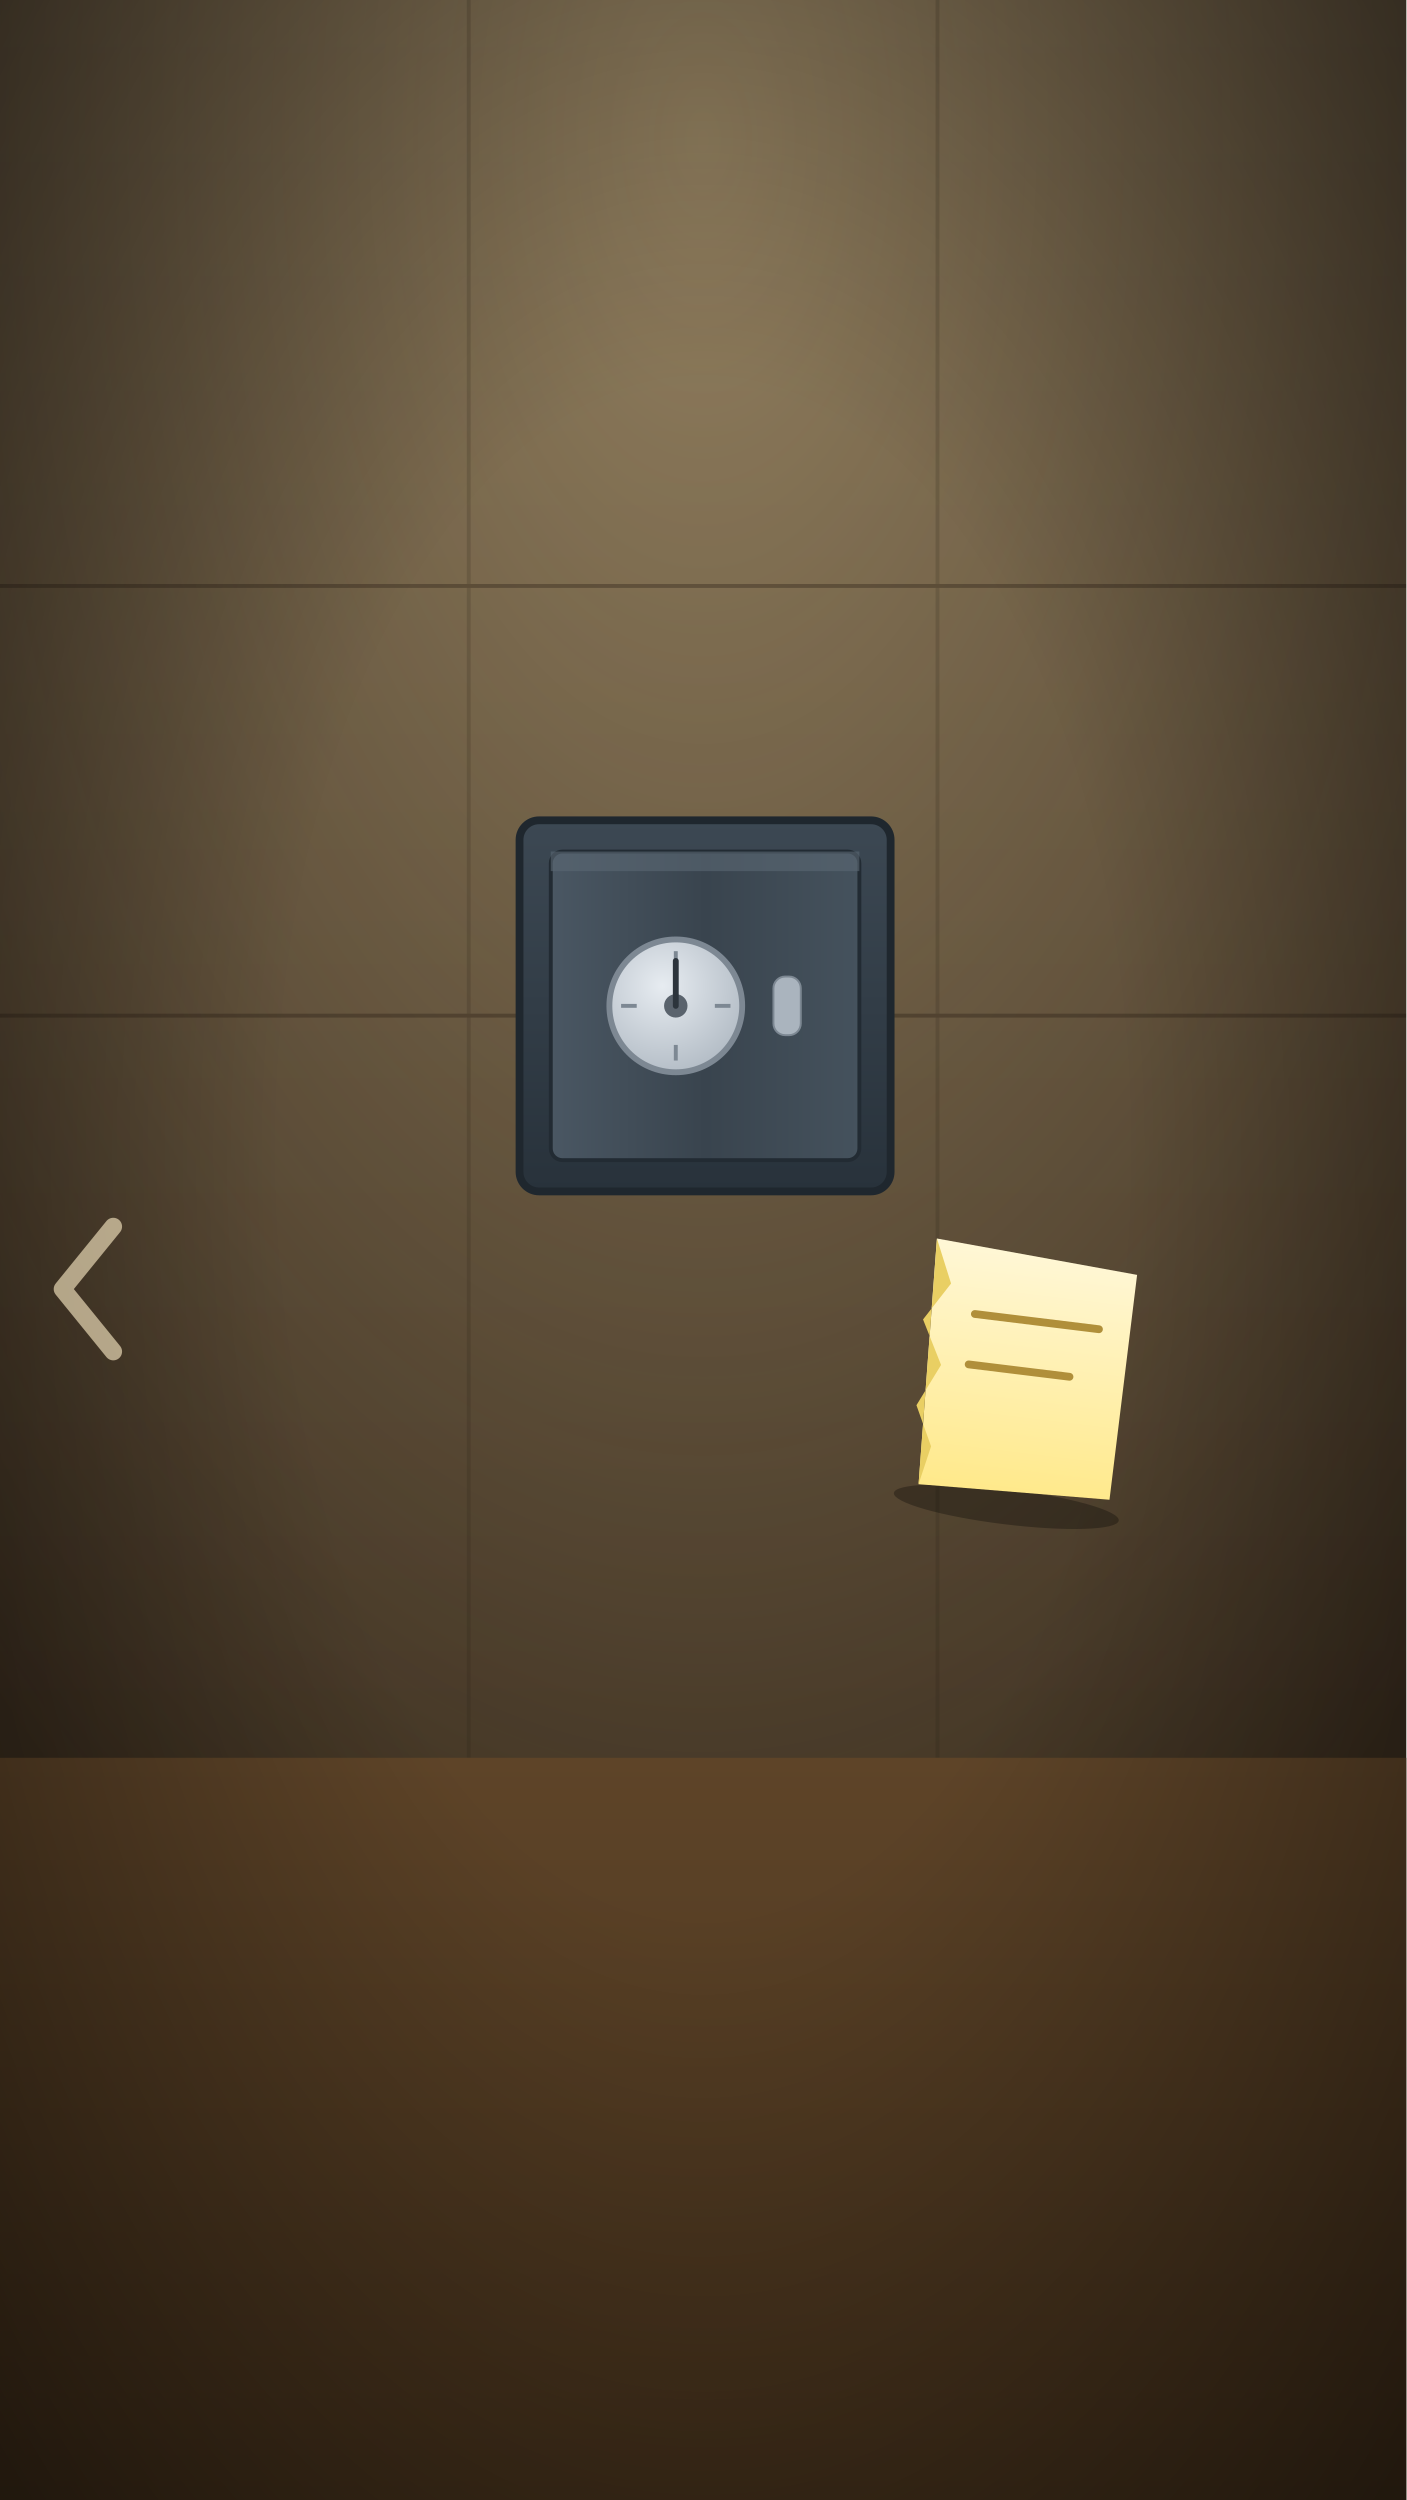
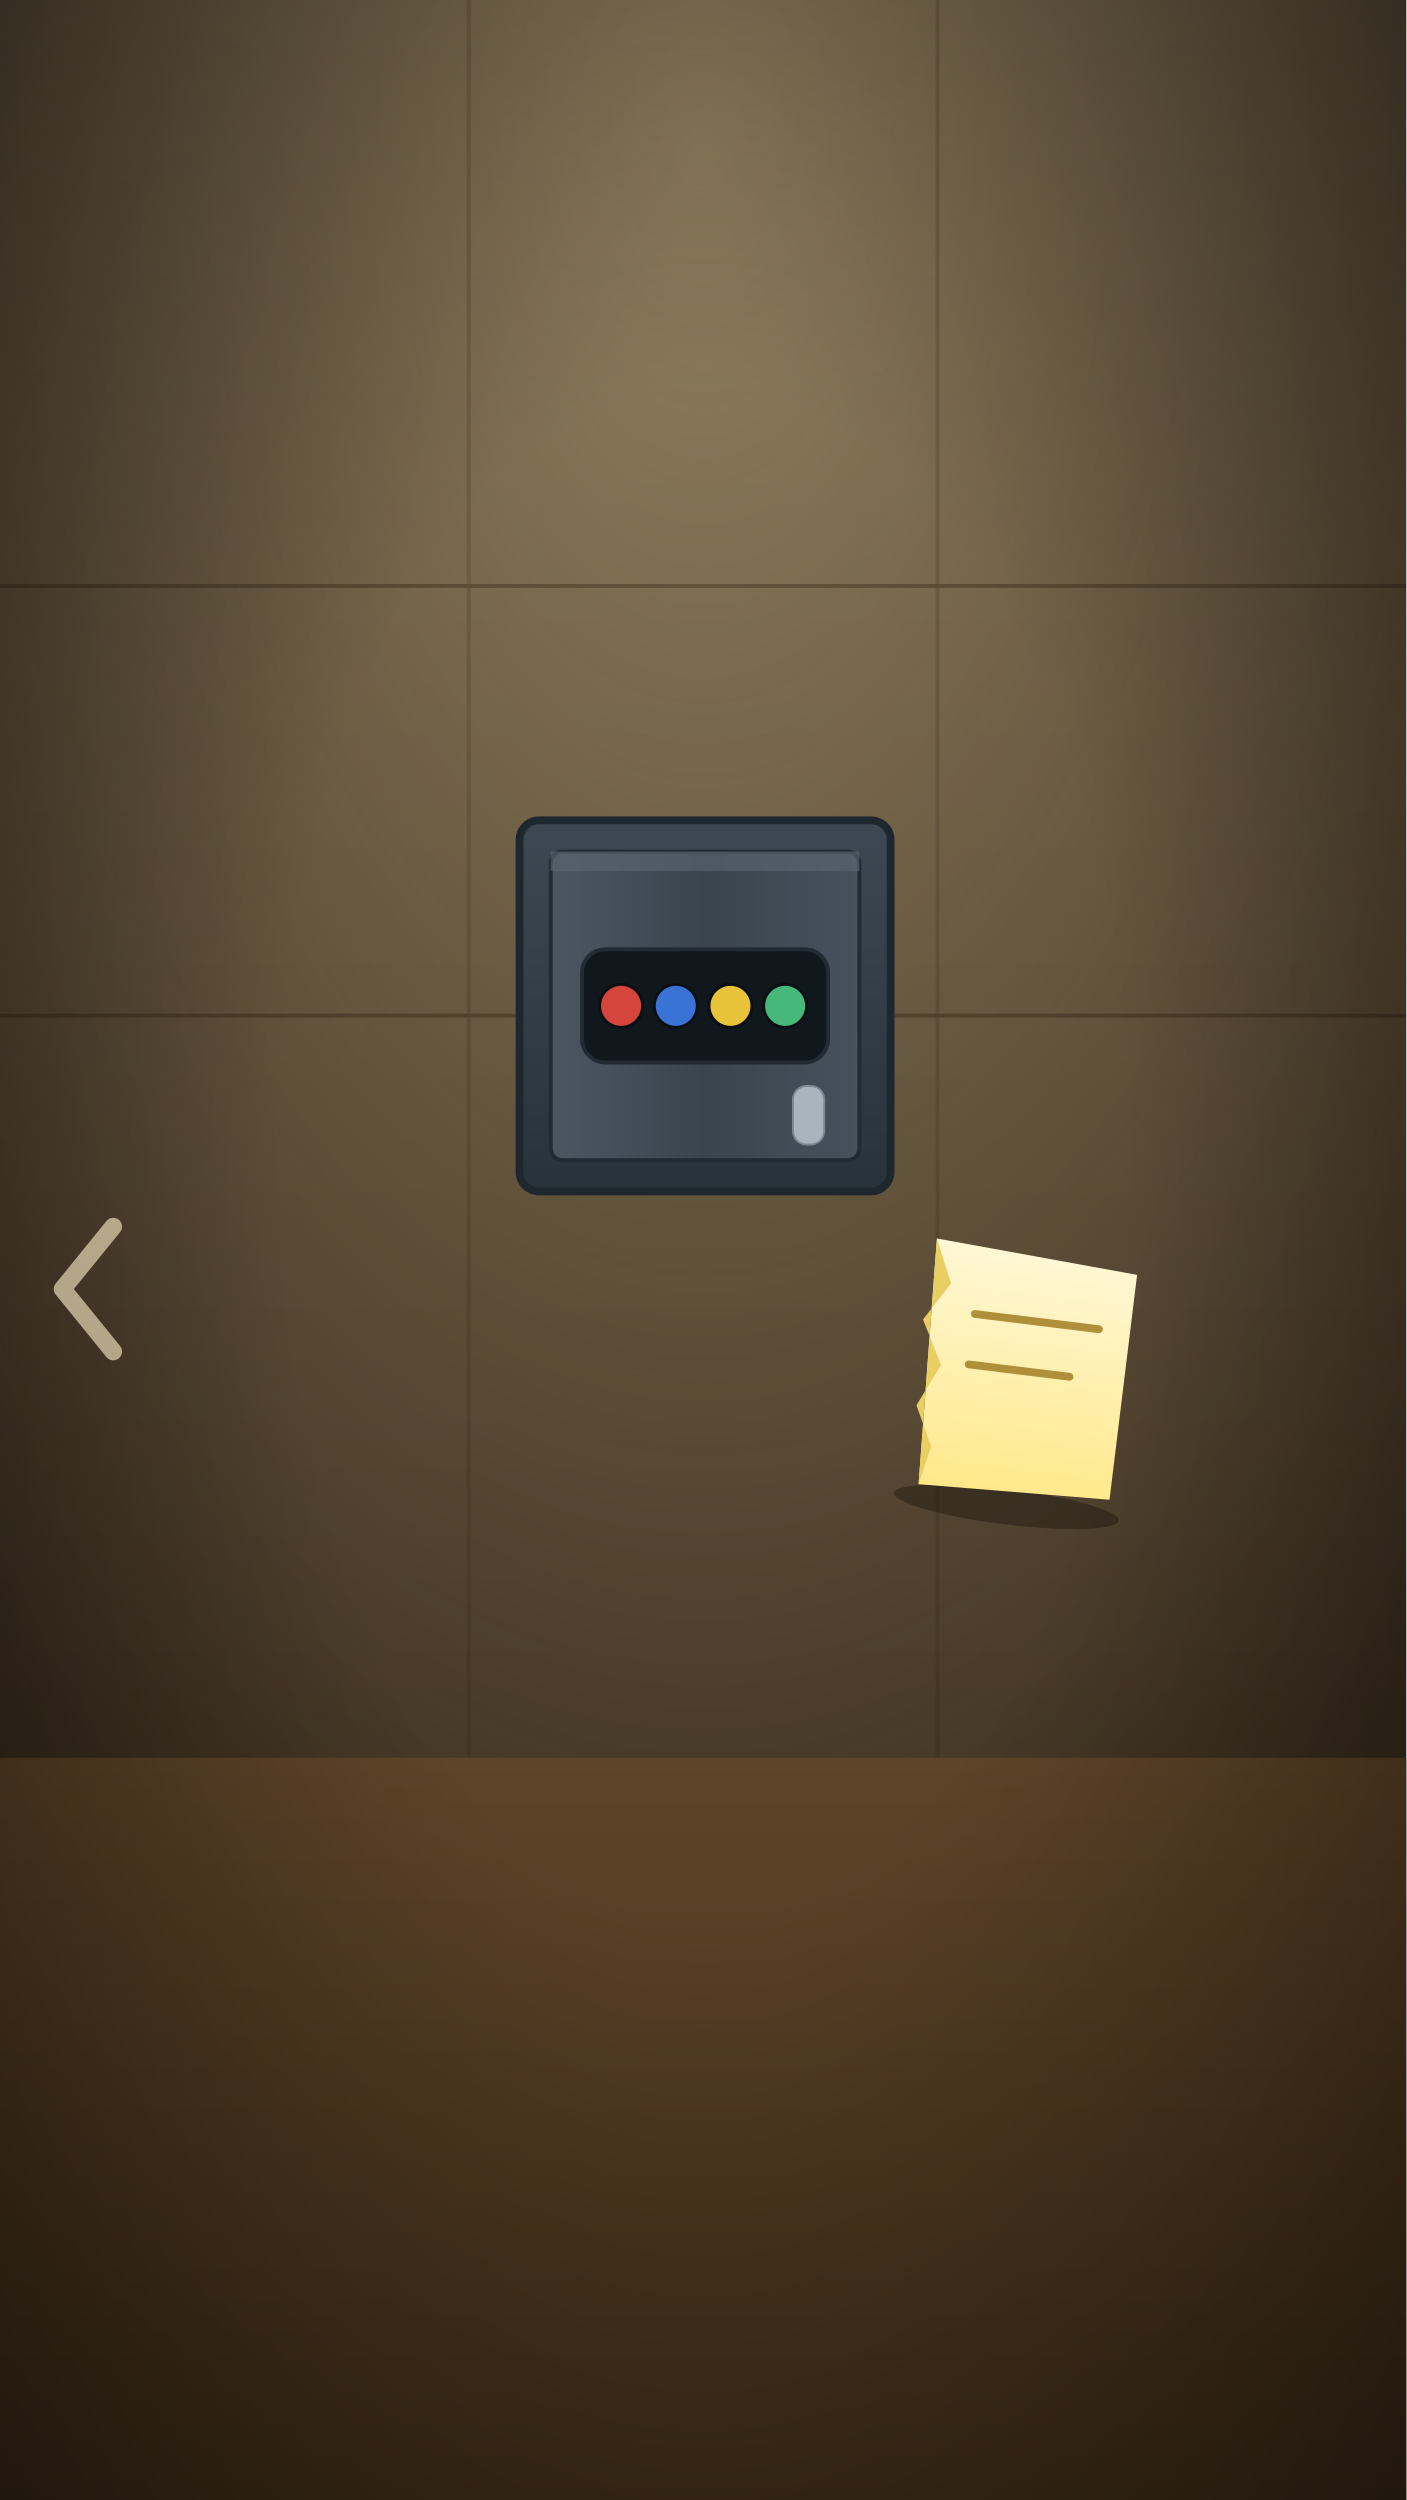
<svg xmlns="http://www.w3.org/2000/svg" viewBox="0 0 720 1280" preserveAspectRatio="xMidYMid slice">
  <defs>
    <linearGradient id="wallV" x1="0" y1="0" x2="0" y2="1">
      <stop offset="0" stop-color="#4a3c2c" />
      <stop offset="1" stop-color="#332618" />
    </linearGradient>
    <radialGradient id="topLight" cx="0.5" cy="0.06" r="0.8">
      <stop offset="0" stop-color="#ffe6ad" stop-opacity="0.4" />
      <stop offset="1" stop-color="#ffe6ad" stop-opacity="0" />
    </radialGradient>
    <radialGradient id="vignette" cx="0.5" cy="0.46" r="0.72">
      <stop offset="0.42" stop-color="#000000" stop-opacity="0" />
      <stop offset="1" stop-color="#000000" stop-opacity="0.52" />
    </radialGradient>
    <linearGradient id="floorW" x1="0" y1="0" x2="0" y2="1">
      <stop offset="0" stop-color="#5e4428" />
      <stop offset="1" stop-color="#46321c" />
    </linearGradient>
    <radialGradient id="contact" cx="0.5" cy="0.5" r="0.5">
      <stop offset="0" stop-color="#000000" stop-opacity="0.42" />
      <stop offset="1" stop-color="#000000" stop-opacity="0" />
    </radialGradient>
    <linearGradient id="safeBody" x1="0" y1="0" x2="0" y2="1">
      <stop offset="0" stop-color="#3c4853" />
      <stop offset="1" stop-color="#28323b" />
    </linearGradient>
    <linearGradient id="safeDoor" x1="0" y1="0" x2="1" y2="0">
      <stop offset="0" stop-color="#4a5763" />
      <stop offset="0.5" stop-color="#39444e" />
      <stop offset="1" stop-color="#45525d" />
    </linearGradient>
    <radialGradient id="dial" cx="0.4" cy="0.35" r="0.8">
      <stop offset="0" stop-color="#e7ecf1" />
      <stop offset="1" stop-color="#aab4be" />
    </radialGradient>
    <linearGradient id="paper" x1="0" y1="0" x2="0" y2="1">
      <stop offset="0" stop-color="#fff7d6" />
      <stop offset="1" stop-color="#ffe98a" />
    </linearGradient>
  </defs>
  <rect width="720" height="1280" fill="url(#wallV)" />
  <rect width="720" height="1280" fill="url(#topLight)" />
  <g stroke="#241a10" stroke-width="2" opacity="0.35">
    <line x1="0" y1="300" x2="720" y2="300" />
    <line x1="0" y1="520" x2="720" y2="520" />
    <line x1="240" y1="0" x2="240" y2="900" opacity="0.5" />
    <line x1="480" y1="0" x2="480" y2="900" opacity="0.5" />
  </g>
  <rect x="0" y="900" width="720" height="380" fill="url(#floorW)" />
  <rect width="720" height="1280" fill="url(#vignette)" />
  <g stroke="#e7d7b4" stroke-width="9" stroke-linecap="round" stroke-linejoin="round" fill="none" opacity="0.7">
    <polyline points="58,628 32,660 58,692" />
  </g>
  <rect x="266" y="420" width="190" height="190" rx="10" fill="url(#safeBody)" stroke="#1f272e" stroke-width="4" />
  <rect x="282" y="436" width="158" height="158" rx="6" fill="url(#safeDoor)" stroke="#222b33" stroke-width="2" />
  <rect x="282" y="436" width="158" height="10" fill="#5a6873" opacity="0.6" />
-   <circle cx="346" cy="515" r="34" fill="url(#dial)" stroke="#7d8893" stroke-width="3" />
-   <circle cx="346" cy="515" r="6" fill="#5a636d" />
-   <g stroke="#7d8893" stroke-width="2">
-     <line x1="346" y1="487" x2="346" y2="495" />
-     <line x1="374" y1="515" x2="366" y2="515" />
-     <line x1="346" y1="543" x2="346" y2="535" />
-     <line x1="318" y1="515" x2="326" y2="515" />
+   <rect x="298" y="486" width="126" height="58" rx="12" fill="#10171d" stroke="#222b33" stroke-width="2" />
+   <g stroke="#0a0f13" stroke-width="1.5">
+     <circle cx="318" cy="515" r="11" fill="#d6453c" />
+     <circle cx="346" cy="515" r="11" fill="#3a73d6" />
+     <circle cx="374" cy="515" r="11" fill="#e8c33a" />
+     <circle cx="402" cy="515" r="11" fill="#46b97a" />
  </g>
-   <line x1="346" y1="515" x2="346" y2="492" stroke="#2c343c" stroke-width="3" stroke-linecap="round" />
-   <rect x="396" y="500" width="14" height="30" rx="6" fill="#aab4be" />
-   <rect x="396" y="500" width="14" height="30" rx="6" fill="none" stroke="#7d8893" stroke-width="1" />
+   <rect x="406" y="556" width="16" height="30" rx="7" fill="#aab4be" />
+   <rect x="406" y="556" width="16" height="30" rx="7" fill="none" stroke="#7d8893" stroke-width="1" />
  <g transform="rotate(7 524 700)">
    <ellipse cx="524" cy="772" rx="58" ry="9" fill="#000" opacity="0.3" />
    <polygon points="472,640 576,646 576,762 478,766" fill="url(#paper)" />
    <polygon points="472,640 482,662 470,682 482,704 472,726 482,746 478,766" fill="#e9cf63" />
    <line x1="496" y1="676" x2="560" y2="676" stroke="#b08f3a" stroke-width="4" stroke-linecap="round" />
    <line x1="496" y1="702" x2="548" y2="702" stroke="#b08f3a" stroke-width="4" stroke-linecap="round" />
  </g>
</svg>
